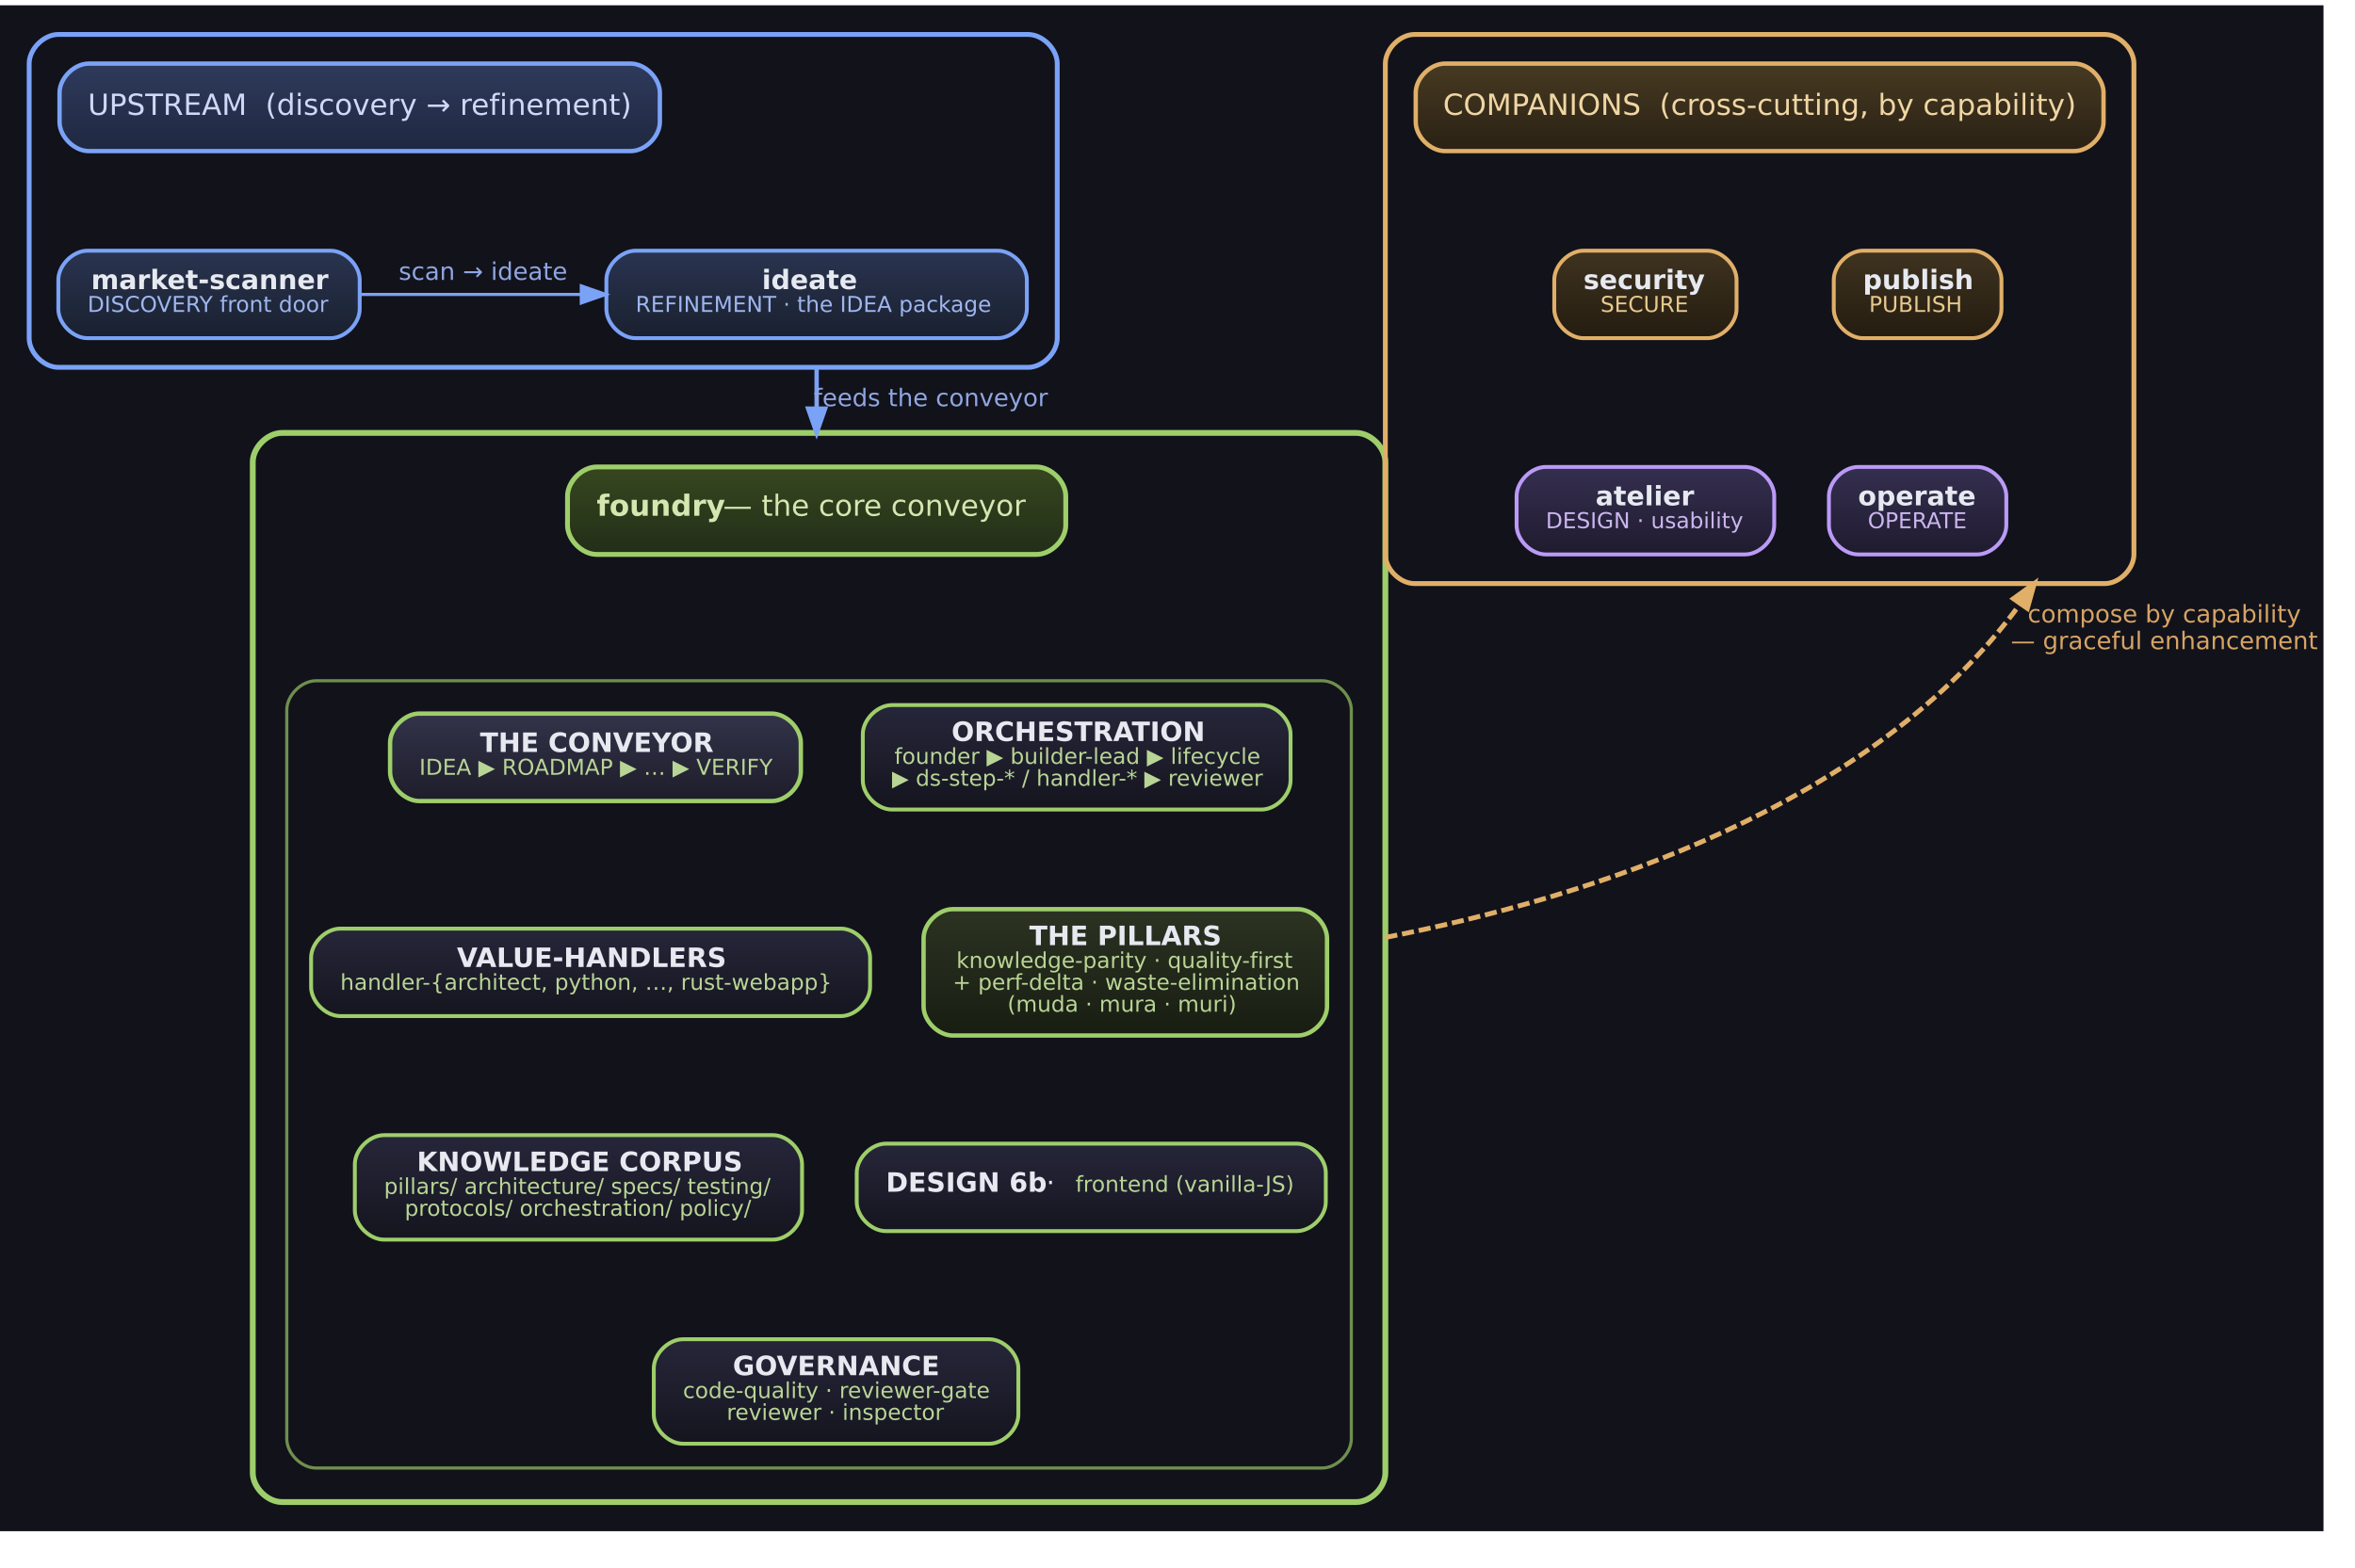
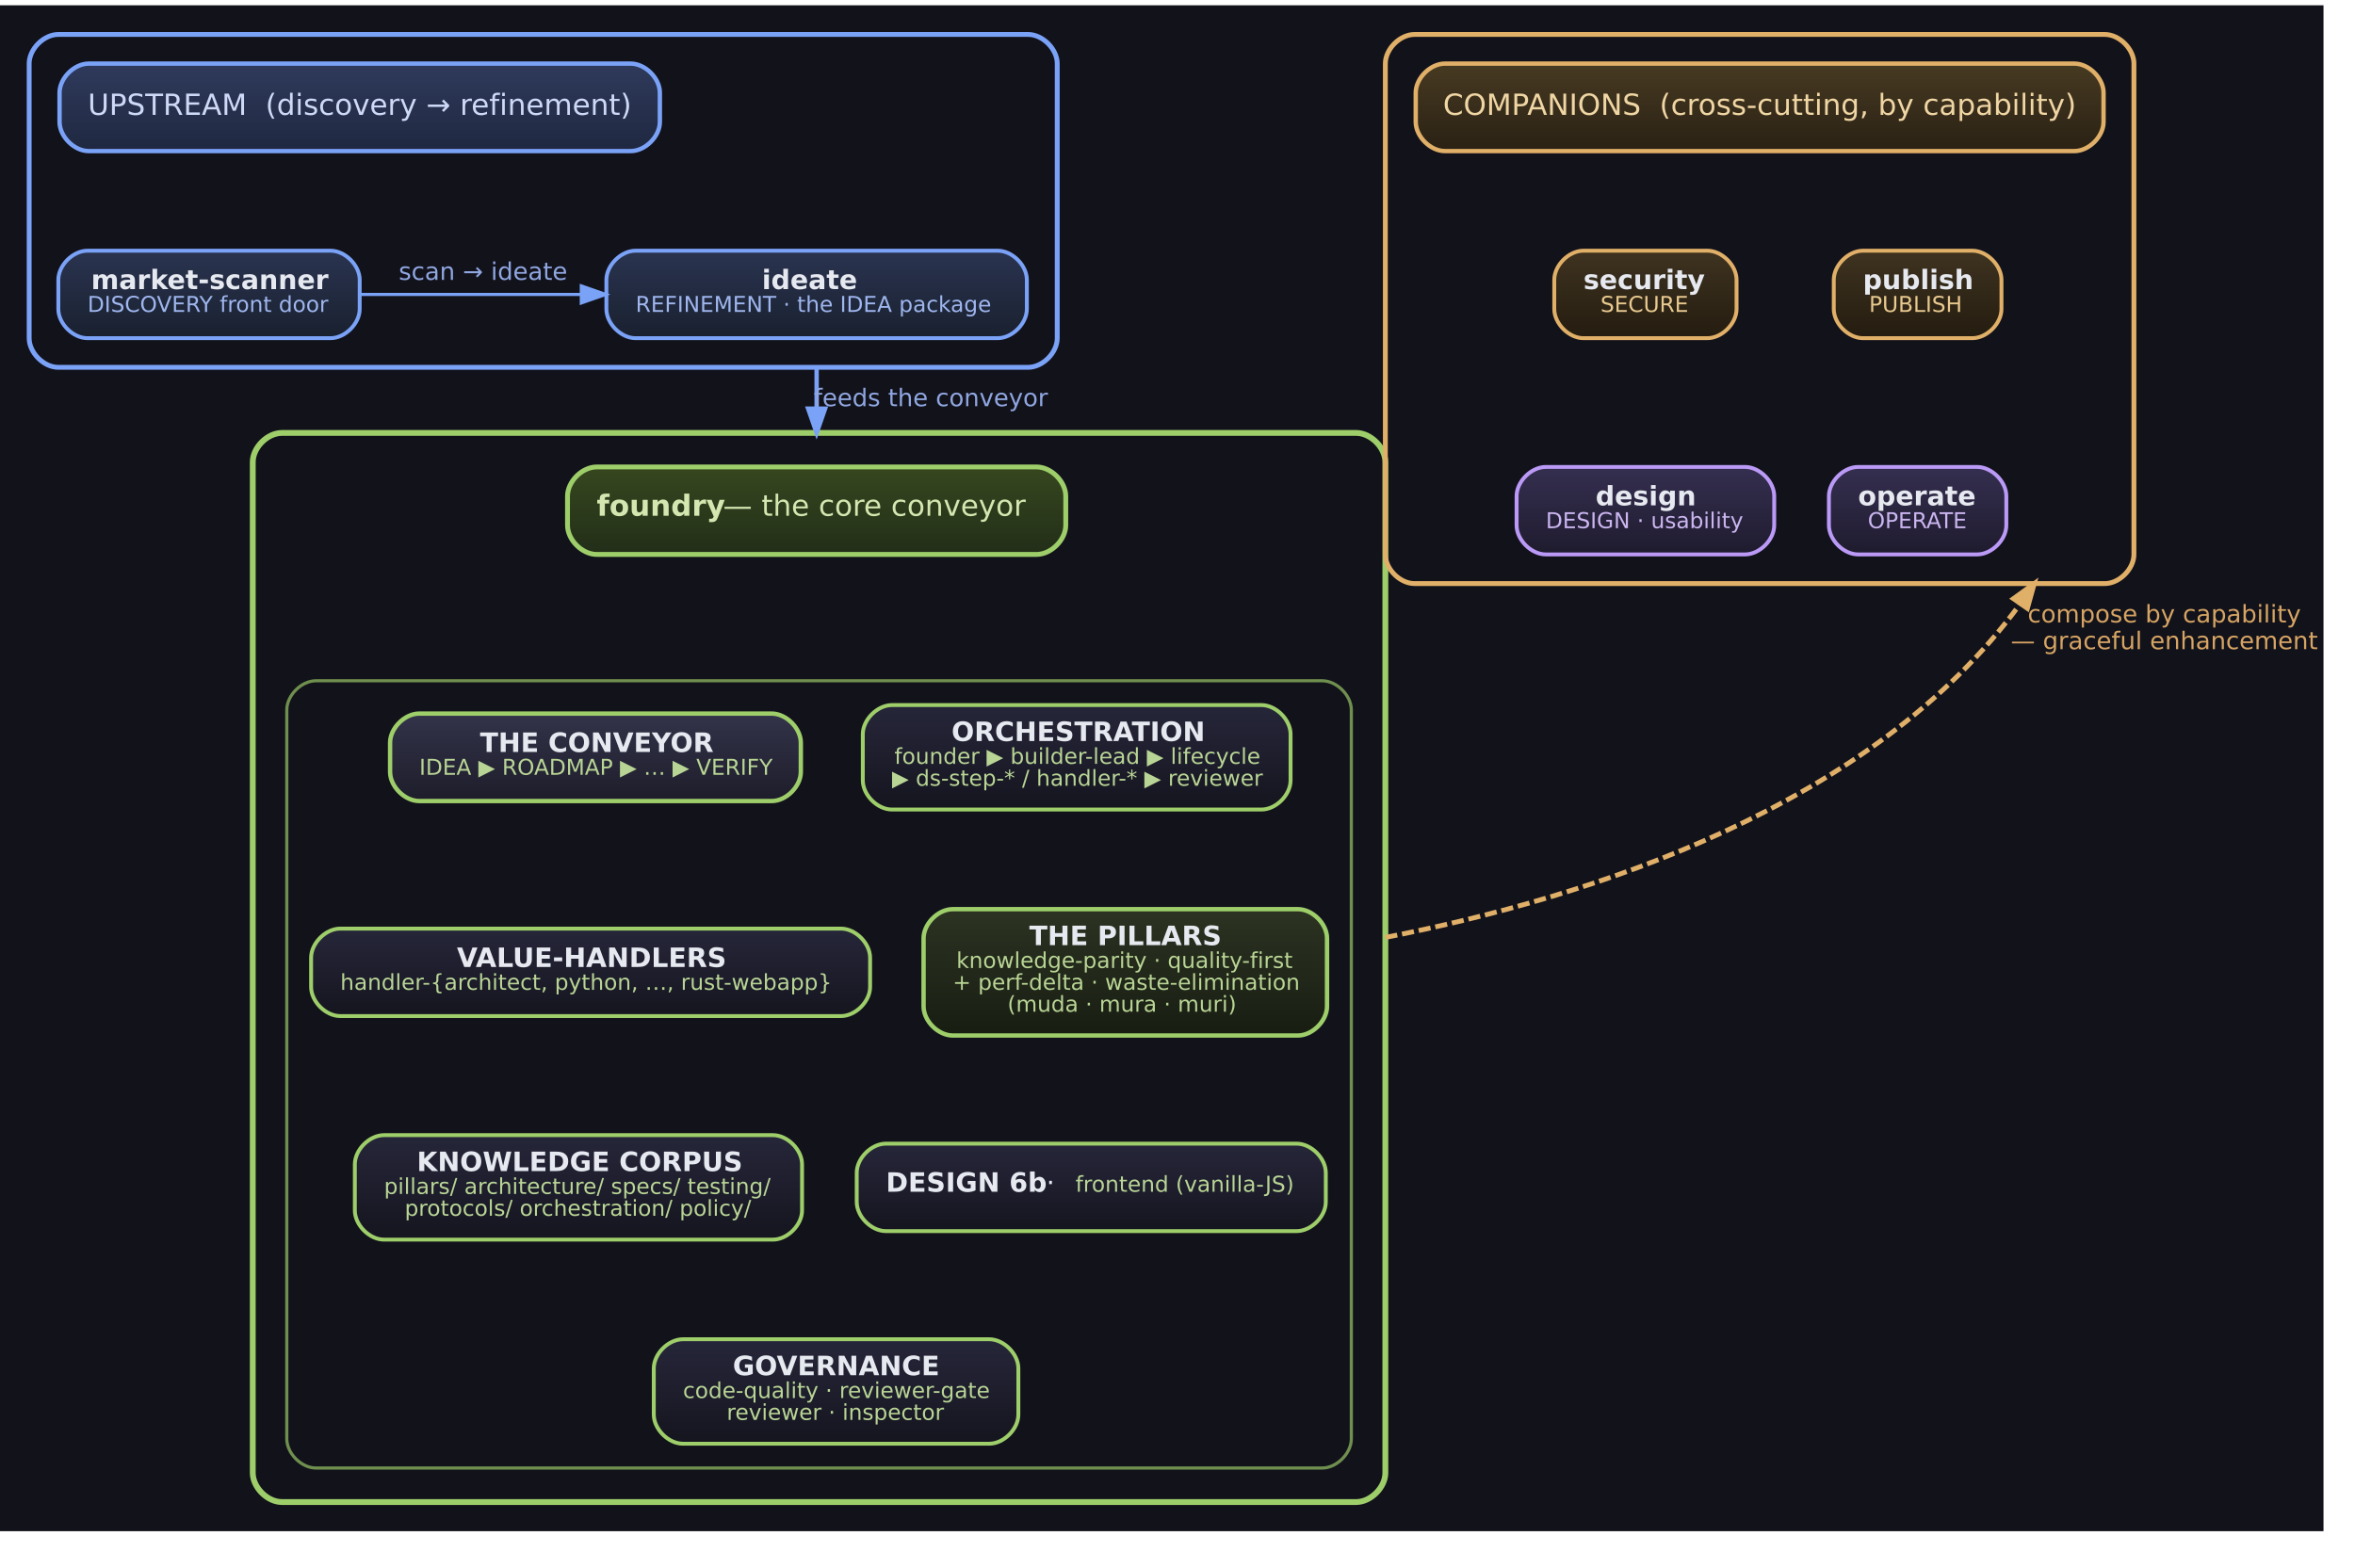
<svg xmlns="http://www.w3.org/2000/svg" width="982pt" height="654pt" viewBox="12.96 12.96 968.96 640.96">
  <g id="graph0" class="graph" transform="scale(1 1) rotate(0) translate(16.96 636.96)">
    <polygon fill="#12121b" stroke="transparent" points="-4,4 -4,-624 952,-624 952,4 -4,4" />
    <g id="clust1" class="cluster">
      <path fill="transparent" stroke="#7aa2f7" stroke-width="2" d="M20,-475C20,-475 419,-475 419,-475 425,-475 431,-481 431,-487 431,-487 431,-600 431,-600 431,-606 425,-612 419,-612 419,-612 20,-612 20,-612 14,-612 8,-606 8,-600 8,-600 8,-487 8,-487 8,-481 14,-475 20,-475" />
    </g>
    <g id="clust3" class="cluster">
      <path fill="transparent" stroke="#9ece6a" stroke-width="2.4" d="M112,-8C112,-8 554,-8 554,-8 560,-8 566,-14 566,-20 566,-20 566,-436 566,-436 566,-442 560,-448 554,-448 554,-448 112,-448 112,-448 106,-448 100,-442 100,-436 100,-436 100,-20 100,-20 100,-14 106,-8 112,-8" />
    </g>
    <g id="clust4" class="cluster">
      <path fill="transparent" stroke="#6f8f4e" stroke-width="1.3" d="M126,-22C126,-22 540,-22 540,-22 546,-22 552,-28 552,-34 552,-34 552,-334 552,-334 552,-340 546,-346 540,-346 540,-346 126,-346 126,-346 120,-346 114,-340 114,-334 114,-334 114,-34 114,-34 114,-28 120,-22 126,-22" />
    </g>
    <g id="clust8" class="cluster">
      <path fill="transparent" stroke="#e0af68" stroke-width="2" d="M578,-386C578,-386 862,-386 862,-386 868,-386 874,-392 874,-398 874,-398 874,-600 874,-600 874,-606 868,-612 862,-612 862,-612 578,-612 578,-612 572,-612 566,-606 566,-600 566,-600 566,-398 566,-398 566,-392 572,-386 578,-386" />
    </g>
    <g id="node1" class="node">
      <defs>
        <linearGradient id="l_0" gradientUnits="userSpaceOnUse" x1="144" y1="-600" x2="144" y2="-564">
          <stop offset="0" style="stop-color:#2f3a5c;stop-opacity:1.;" />
          <stop offset="1" style="stop-color:#1f2840;stop-opacity:1.;" />
        </linearGradient>
      </defs>
      <path fill="url(#l_0)" stroke="#7aa2f7" stroke-width="1.8" d="M255.5,-600C255.5,-600 32.5,-600 32.5,-600 26.5,-600 20.5,-594 20.5,-588 20.5,-588 20.5,-576 20.5,-576 20.5,-570 26.5,-564 32.5,-564 32.5,-564 255.5,-564 255.5,-564 261.5,-564 267.5,-570 267.5,-576 267.5,-576 267.5,-588 267.5,-588 267.5,-594 261.5,-600 255.5,-600" />
      <text text-anchor="middle" x="144" y="-578.9" font-family="DejaVu Sans" font-size="12.00" fill="#cdd9f6">UPSTREAM  (discovery → refinement)</text>
    </g>
    <g id="node2" class="node">
      <defs>
        <linearGradient id="l_1" gradientUnits="userSpaceOnUse" x1="82" y1="-523" x2="82" y2="-487">
          <stop offset="0" style="stop-color:#2a3450;stop-opacity:1.;" />
          <stop offset="1" style="stop-color:#19202f;stop-opacity:1.;" />
        </linearGradient>
      </defs>
      <path fill="url(#l_1)" stroke="#7aa2f7" stroke-width="1.6" d="M132,-523C132,-523 32,-523 32,-523 26,-523 20,-517 20,-511 20,-511 20,-499 20,-499 20,-493 26,-487 32,-487 32,-487 132,-487 132,-487 138,-487 144,-493 144,-499 144,-499 144,-511 144,-511 144,-517 138,-523 132,-523" />
      <text text-anchor="start" x="33.5" y="-507.2" font-family="DejaVu Sans" font-weight="bold" font-size="11.00" fill="#e6e9f0">market-scanner</text>
      <text text-anchor="start" x="32" y="-497.8" font-family="DejaVu Sans" font-size="9.00" fill="#9fb6ee">DISCOVERY front door</text>
    </g>
    <g id="node3" class="node">
      <defs>
        <linearGradient id="l_2" gradientUnits="userSpaceOnUse" x1="332" y1="-523" x2="332" y2="-487">
          <stop offset="0" style="stop-color:#2a3450;stop-opacity:1.;" />
          <stop offset="1" style="stop-color:#19202f;stop-opacity:1.;" />
        </linearGradient>
      </defs>
      <path fill="url(#l_2)" stroke="#7aa2f7" stroke-width="1.6" d="M406.5,-523C406.5,-523 257.5,-523 257.5,-523 251.5,-523 245.5,-517 245.5,-511 245.5,-511 245.5,-499 245.5,-499 245.5,-493 251.5,-487 257.5,-487 257.5,-487 406.5,-487 406.5,-487 412.5,-487 418.5,-493 418.5,-499 418.5,-499 418.5,-511 418.5,-511 418.5,-517 412.5,-523 406.5,-523" />
      <text text-anchor="start" x="309.5" y="-507.2" font-family="DejaVu Sans" font-weight="bold" font-size="11.00" fill="#e6e9f0">ideate</text>
      <text text-anchor="start" x="257.5" y="-497.8" font-family="DejaVu Sans" font-size="9.00" fill="#9fb6ee">REFINEMENT · the IDEA package</text>
    </g>
    <g id="edge2" class="edge">
      <path fill="none" stroke="#7aa2f7" stroke-width="1.3" d="M144.12,-505C171.53,-505 204.4,-505 234.93,-505" />
      <polygon fill="#7aa2f7" stroke="#7aa2f7" stroke-width="1.3" points="235.18,-508.5 245.18,-505 235.18,-501.5 235.18,-508.5" />
      <text text-anchor="middle" x="194.75" y="-511" font-family="DejaVu Sans" font-size="10.00" fill="#8fa6e0">  scan → ideate  </text>
    </g>
    <g id="node4" class="node">
      <defs>
        <linearGradient id="l_3" gradientUnits="userSpaceOnUse" x1="332" y1="-434" x2="332" y2="-398">
          <stop offset="0" style="stop-color:#36471f;stop-opacity:1.;" />
          <stop offset="1" style="stop-color:#222e18;stop-opacity:1.;" />
        </linearGradient>
      </defs>
      <path fill="url(#l_3)" stroke="#9ece6a" stroke-width="2" d="M422.5,-434C422.5,-434 241.5,-434 241.5,-434 235.5,-434 229.5,-428 229.5,-422 229.5,-422 229.5,-410 229.5,-410 229.5,-404 235.5,-398 241.5,-398 241.5,-398 422.5,-398 422.5,-398 428.5,-398 434.5,-404 434.5,-410 434.5,-410 434.5,-422 434.5,-422 434.5,-428 428.5,-434 422.5,-434" />
      <text text-anchor="start" x="241.5" y="-413.9" font-family="DejaVu Sans" font-weight="bold" font-size="12.00" fill="#d4e7b0">foundry</text>
      <text text-anchor="start" x="293.5" y="-413.9" font-family="DejaVu Sans" font-size="12.00" fill="#d4e7b0"> — the core conveyor</text>
    </g>
    <g id="edge15" class="edge">
      <path fill="none" stroke="#7aa2f7" stroke-width="1.8" d="M332,-475C332,-469.55 332,-463.75 332,-458.01" />
      <polygon fill="#7aa2f7" stroke="#7aa2f7" stroke-width="1.8" points="335.5,-458 332,-448 328.5,-458 335.5,-458" />
      <text text-anchor="middle" x="379" y="-459" font-family="DejaVu Sans" font-size="10.00" fill="#8fa6e0">feeds the conveyor</text>
    </g>
    <g id="node5" class="node">
      <defs>
        <linearGradient id="l_4" gradientUnits="userSpaceOnUse" x1="241" y1="-332.5" x2="241" y2="-296.5">
          <stop offset="0" style="stop-color:#33334a;stop-opacity:1.;" />
          <stop offset="1" style="stop-color:#1d1d2a;stop-opacity:1.;" />
        </linearGradient>
      </defs>
      <path fill="url(#l_4)" stroke="#9ece6a" stroke-width="1.8" d="M313.5,-332.5C313.5,-332.5 168.5,-332.5 168.5,-332.5 162.5,-332.5 156.5,-326.5 156.5,-320.5 156.5,-320.5 156.5,-308.5 156.5,-308.5 156.5,-302.5 162.5,-296.5 168.5,-296.5 168.5,-296.5 313.5,-296.5 313.5,-296.5 319.5,-296.5 325.5,-302.5 325.5,-308.5 325.5,-308.5 325.5,-320.5 325.5,-320.5 325.5,-326.5 319.5,-332.5 313.5,-332.5" />
      <text text-anchor="start" x="193.5" y="-316.7" font-family="DejaVu Sans" font-weight="bold" font-size="11.00" fill="#e6e9f0">THE CONVEYOR</text>
      <text text-anchor="start" x="168.5" y="-307.3" font-family="DejaVu Sans" font-size="9.00" fill="#b9d595">IDEA ▶ ROADMAP ▶ … ▶ VERIFY</text>
    </g>
    <g id="node6" class="node">
      <defs>
        <linearGradient id="l_5" gradientUnits="userSpaceOnUse" x1="439" y1="-336" x2="439" y2="-293">
          <stop offset="0" style="stop-color:#26263a;stop-opacity:1.;" />
          <stop offset="1" style="stop-color:#15151f;stop-opacity:1.;" />
        </linearGradient>
      </defs>
      <path fill="url(#l_5)" stroke="#9ece6a" stroke-width="1.6" d="M515,-336C515,-336 363,-336 363,-336 357,-336 351,-330 351,-324 351,-324 351,-305 351,-305 351,-299 357,-293 363,-293 363,-293 515,-293 515,-293 521,-293 527,-299 527,-305 527,-305 527,-324 527,-324 527,-330 521,-336 515,-336" />
      <text text-anchor="start" x="387.5" y="-321.2" font-family="DejaVu Sans" font-weight="bold" font-size="11.00" fill="#e6e9f0">ORCHESTRATION</text>
      <text text-anchor="start" x="364" y="-311.8" font-family="DejaVu Sans" font-size="9.00" fill="#b9d595">founder ▶ builder-lead ▶ lifecycle</text>
      <text text-anchor="start" x="363" y="-302.8" font-family="DejaVu Sans" font-size="9.00" fill="#b9d595">▶ ds-step-* / handler-* ▶ reviewer</text>
    </g>
    <g id="node7" class="node">
      <defs>
        <linearGradient id="l_6" gradientUnits="userSpaceOnUse" x1="239" y1="-244" x2="239" y2="-208">
          <stop offset="0" style="stop-color:#26263a;stop-opacity:1.;" />
          <stop offset="1" style="stop-color:#15151f;stop-opacity:1.;" />
        </linearGradient>
      </defs>
      <path fill="url(#l_6)" stroke="#9ece6a" stroke-width="1.6" d="M342,-244C342,-244 136,-244 136,-244 130,-244 124,-238 124,-232 124,-232 124,-220 124,-220 124,-214 130,-208 136,-208 136,-208 342,-208 342,-208 348,-208 354,-214 354,-220 354,-220 354,-232 354,-232 354,-238 348,-244 342,-244" />
      <text text-anchor="start" x="184" y="-228.2" font-family="DejaVu Sans" font-weight="bold" font-size="11.00" fill="#e6e9f0">VALUE-HANDLERS</text>
      <text text-anchor="start" x="136" y="-218.8" font-family="DejaVu Sans" font-size="9.00" fill="#b9d595">handler-{architect, python, …, rust-webapp}</text>
    </g>
    <g id="node8" class="node">
      <defs>
        <linearGradient id="l_7" gradientUnits="userSpaceOnUse" x1="459" y1="-252" x2="459" y2="-200">
          <stop offset="0" style="stop-color:#2c3322;stop-opacity:1.;" />
          <stop offset="1" style="stop-color:#181d12;stop-opacity:1.;" />
        </linearGradient>
      </defs>
      <path fill="url(#l_7)" stroke="#9ece6a" stroke-width="1.8" d="M530,-252C530,-252 388,-252 388,-252 382,-252 376,-246 376,-240 376,-240 376,-212 376,-212 376,-206 382,-200 388,-200 388,-200 530,-200 530,-200 536,-200 542,-206 542,-212 542,-212 542,-240 542,-240 542,-246 536,-252 530,-252" />
      <text text-anchor="start" x="419.5" y="-237.2" font-family="DejaVu Sans" font-weight="bold" font-size="11.00" fill="#e6e9f0">THE PILLARS</text>
      <text text-anchor="start" x="389.5" y="-227.8" font-family="DejaVu Sans" font-size="9.00" fill="#b9d595">knowledge-parity · quality-first</text>
      <text text-anchor="start" x="388" y="-218.8" font-family="DejaVu Sans" font-size="9.00" fill="#b9d595">+ perf-delta · waste-elimination</text>
      <text text-anchor="start" x="410.5" y="-209.8" font-family="DejaVu Sans" font-size="9.00" fill="#b9d595">(muda · mura · muri)</text>
    </g>
    <g id="node9" class="node">
      <defs>
        <linearGradient id="l_8" gradientUnits="userSpaceOnUse" x1="234" y1="-159" x2="234" y2="-116">
          <stop offset="0" style="stop-color:#26263a;stop-opacity:1.;" />
          <stop offset="1" style="stop-color:#15151f;stop-opacity:1.;" />
        </linearGradient>
      </defs>
      <path fill="url(#l_8)" stroke="#9ece6a" stroke-width="1.6" d="M314,-159C314,-159 154,-159 154,-159 148,-159 142,-153 142,-147 142,-147 142,-128 142,-128 142,-122 148,-116 154,-116 154,-116 314,-116 314,-116 320,-116 326,-122 326,-128 326,-128 326,-147 326,-147 326,-153 320,-159 314,-159" />
      <text text-anchor="start" x="167.5" y="-144.2" font-family="DejaVu Sans" font-weight="bold" font-size="11.00" fill="#e6e9f0">KNOWLEDGE CORPUS</text>
      <text text-anchor="start" x="154" y="-134.8" font-family="DejaVu Sans" font-size="9.00" fill="#b9d595">pillars/ architecture/ specs/ testing/</text>
      <text text-anchor="start" x="162.5" y="-125.8" font-family="DejaVu Sans" font-size="9.00" fill="#b9d595">protocols/ orchestration/ policy/</text>
    </g>
    <g id="node10" class="node">
      <defs>
        <linearGradient id="l_9" gradientUnits="userSpaceOnUse" x1="445" y1="-155.5" x2="445" y2="-119.5">
          <stop offset="0" style="stop-color:#26263a;stop-opacity:1.;" />
          <stop offset="1" style="stop-color:#15151f;stop-opacity:1.;" />
        </linearGradient>
      </defs>
      <path fill="url(#l_9)" stroke="#9ece6a" stroke-width="1.6" d="M529.5,-155.5C529.5,-155.5 360.5,-155.5 360.5,-155.5 354.5,-155.5 348.5,-149.5 348.5,-143.5 348.5,-143.5 348.5,-131.5 348.5,-131.5 348.5,-125.5 354.5,-119.5 360.5,-119.5 360.5,-119.5 529.5,-119.5 529.5,-119.5 535.5,-119.5 541.5,-125.5 541.5,-131.5 541.5,-131.5 541.5,-143.5 541.5,-143.5 541.5,-149.5 535.5,-155.5 529.5,-155.5" />
      <text text-anchor="start" x="360.5" y="-135.7" font-family="DejaVu Sans" font-weight="bold" font-size="11.00" fill="#e6e9f0">DESIGN 6b</text>
      <text text-anchor="start" x="426.5" y="-135.7" font-family="DejaVu Sans" font-size="11.00" fill="#e6e9f0"> · </text>
      <text text-anchor="start" x="438.5" y="-135.7" font-family="DejaVu Sans" font-size="9.00" fill="#b9d595">frontend (vanilla-JS)</text>
    </g>
    <g id="node13" class="node">
      <defs>
        <linearGradient id="l_10" gradientUnits="userSpaceOnUse" x1="673" y1="-523" x2="673" y2="-487">
          <stop offset="0" style="stop-color:#3f3320;stop-opacity:1.;" />
          <stop offset="1" style="stop-color:#241c10;stop-opacity:1.;" />
        </linearGradient>
      </defs>
      <path fill="url(#l_10)" stroke="#e0af68" stroke-width="1.6" d="M698.5,-523C698.5,-523 647.5,-523 647.5,-523 641.5,-523 635.5,-517 635.5,-511 635.5,-511 635.5,-499 635.5,-499 635.5,-493 641.5,-487 647.5,-487 647.5,-487 698.5,-487 698.5,-487 704.5,-487 710.5,-493 710.5,-499 710.5,-499 710.5,-511 710.5,-511 710.5,-517 704.5,-523 698.5,-523" />
      <text text-anchor="start" x="647.5" y="-507.2" font-family="DejaVu Sans" font-weight="bold" font-size="11.00" fill="#e6e9f0">security</text>
      <text text-anchor="start" x="654.5" y="-497.8" font-family="DejaVu Sans" font-size="9.00" fill="#e8c98f">SECURE</text>
    </g>
    <g id="edge16" class="edge">
      <path fill="none" stroke="#e0af68" stroke-width="2" stroke-dasharray="5,2" d="M566,-240.36C651.4,-257.1 766.46,-294.48 827.15,-377.59" />
      <polygon fill="#e0af68" stroke="#e0af68" stroke-width="2" points="824.42,-379.79 833,-386 830.16,-375.79 824.42,-379.79" />
      <text text-anchor="middle" x="886.5" y="-370" font-family="DejaVu Sans" font-size="10.00" fill="#d6a463">compose by capability</text>
      <text text-anchor="middle" x="886.5" y="-359" font-family="DejaVu Sans" font-size="10.00" fill="#d6a463">— graceful enhancement</text>
    </g>
    <g id="node11" class="node">
      <defs>
        <linearGradient id="l_11" gradientUnits="userSpaceOnUse" x1="340" y1="-75" x2="340" y2="-32">
          <stop offset="0" style="stop-color:#26263a;stop-opacity:1.;" />
          <stop offset="1" style="stop-color:#15151f;stop-opacity:1.;" />
        </linearGradient>
      </defs>
      <path fill="url(#l_11)" stroke="#9ece6a" stroke-width="1.6" d="M403,-75C403,-75 277,-75 277,-75 271,-75 265,-69 265,-63 265,-63 265,-44 265,-44 265,-38 271,-32 277,-32 277,-32 403,-32 403,-32 409,-32 415,-38 415,-44 415,-44 415,-63 415,-63 415,-69 409,-75 403,-75" />
      <text text-anchor="start" x="297.5" y="-60.2" font-family="DejaVu Sans" font-weight="bold" font-size="11.00" fill="#e6e9f0">GOVERNANCE</text>
      <text text-anchor="start" x="277" y="-50.8" font-family="DejaVu Sans" font-size="9.00" fill="#b9d595">code-quality · reviewer-gate</text>
      <text text-anchor="start" x="295" y="-41.8" font-family="DejaVu Sans" font-size="9.00" fill="#b9d595">reviewer · inspector</text>
    </g>
    <g id="node12" class="node">
      <defs>
        <linearGradient id="l_12" gradientUnits="userSpaceOnUse" x1="720" y1="-600" x2="720" y2="-564">
          <stop offset="0" style="stop-color:#473a22;stop-opacity:1.;" />
          <stop offset="1" style="stop-color:#2a2114;stop-opacity:1.;" />
        </linearGradient>
      </defs>
      <path fill="url(#l_12)" stroke="#e0af68" stroke-width="1.8" d="M849.5,-600C849.5,-600 590.5,-600 590.5,-600 584.5,-600 578.5,-594 578.5,-588 578.5,-588 578.5,-576 578.5,-576 578.5,-570 584.5,-564 590.5,-564 590.5,-564 849.5,-564 849.5,-564 855.5,-564 861.5,-570 861.5,-576 861.5,-576 861.5,-588 861.5,-588 861.5,-594 855.5,-600 849.5,-600" />
      <text text-anchor="middle" x="720" y="-578.9" font-family="DejaVu Sans" font-size="12.00" fill="#f0d6a4">COMPANIONS  (cross-cutting, by capability)</text>
    </g>
    <g id="node14" class="node">
      <defs>
        <linearGradient id="l_13" gradientUnits="userSpaceOnUse" x1="785" y1="-523" x2="785" y2="-487">
          <stop offset="0" style="stop-color:#3f3320;stop-opacity:1.;" />
          <stop offset="1" style="stop-color:#241c10;stop-opacity:1.;" />
        </linearGradient>
      </defs>
      <path fill="url(#l_13)" stroke="#e0af68" stroke-width="1.6" d="M807.5,-523C807.5,-523 762.5,-523 762.5,-523 756.5,-523 750.5,-517 750.5,-511 750.5,-511 750.5,-499 750.5,-499 750.5,-493 756.5,-487 762.5,-487 762.5,-487 807.5,-487 807.5,-487 813.5,-487 819.5,-493 819.5,-499 819.5,-499 819.5,-511 819.5,-511 819.5,-517 813.5,-523 807.5,-523" />
      <text text-anchor="start" x="762.5" y="-507.2" font-family="DejaVu Sans" font-weight="bold" font-size="11.00" fill="#e6e9f0">publish</text>
      <text text-anchor="start" x="765" y="-497.8" font-family="DejaVu Sans" font-size="9.00" fill="#e8c98f">PUBLISH</text>
    </g>
    <g id="node15" class="node">
      <defs>
        <linearGradient id="l_14" gradientUnits="userSpaceOnUse" x1="673" y1="-434" x2="673" y2="-398">
          <stop offset="0" style="stop-color:#352f50;stop-opacity:1.;" />
          <stop offset="1" style="stop-color:#1f1b2e;stop-opacity:1.;" />
        </linearGradient>
      </defs>
      <path fill="url(#l_14)" stroke="#bb9af7" stroke-width="1.6" d="M714,-434C714,-434 632,-434 632,-434 626,-434 620,-428 620,-422 620,-422 620,-410 620,-410 620,-404 626,-398 632,-398 632,-398 714,-398 714,-398 720,-398 726,-404 726,-410 726,-410 726,-422 726,-422 726,-428 720,-434 714,-434" />
-       <text text-anchor="start" x="652.5" y="-418.2" font-family="DejaVu Sans" font-weight="bold" font-size="11.00" fill="#e6e9f0">atelier</text>
+       <text text-anchor="start" x="652.5" y="-418.2" font-family="DejaVu Sans" font-weight="bold" font-size="11.00" fill="#e6e9f0">design</text>
      <text text-anchor="start" x="632" y="-408.8" font-family="DejaVu Sans" font-size="9.00" fill="#cbb6f0">DESIGN · usability</text>
    </g>
    <g id="node16" class="node">
      <defs>
        <linearGradient id="l_15" gradientUnits="userSpaceOnUse" x1="785" y1="-434" x2="785" y2="-398">
          <stop offset="0" style="stop-color:#352f50;stop-opacity:1.;" />
          <stop offset="1" style="stop-color:#1f1b2e;stop-opacity:1.;" />
        </linearGradient>
      </defs>
      <path fill="url(#l_15)" stroke="#bb9af7" stroke-width="1.6" d="M809.5,-434C809.5,-434 760.5,-434 760.5,-434 754.5,-434 748.5,-428 748.5,-422 748.5,-422 748.5,-410 748.5,-410 748.5,-404 754.5,-398 760.5,-398 760.5,-398 809.5,-398 809.5,-398 815.5,-398 821.5,-404 821.5,-410 821.5,-410 821.5,-422 821.5,-422 821.5,-428 815.5,-434 809.5,-434" />
      <text text-anchor="start" x="760.5" y="-418.2" font-family="DejaVu Sans" font-weight="bold" font-size="11.00" fill="#e6e9f0">operate</text>
      <text text-anchor="start" x="764.5" y="-408.8" font-family="DejaVu Sans" font-size="9.00" fill="#cbb6f0">OPERATE</text>
    </g>
  </g>
</svg>
